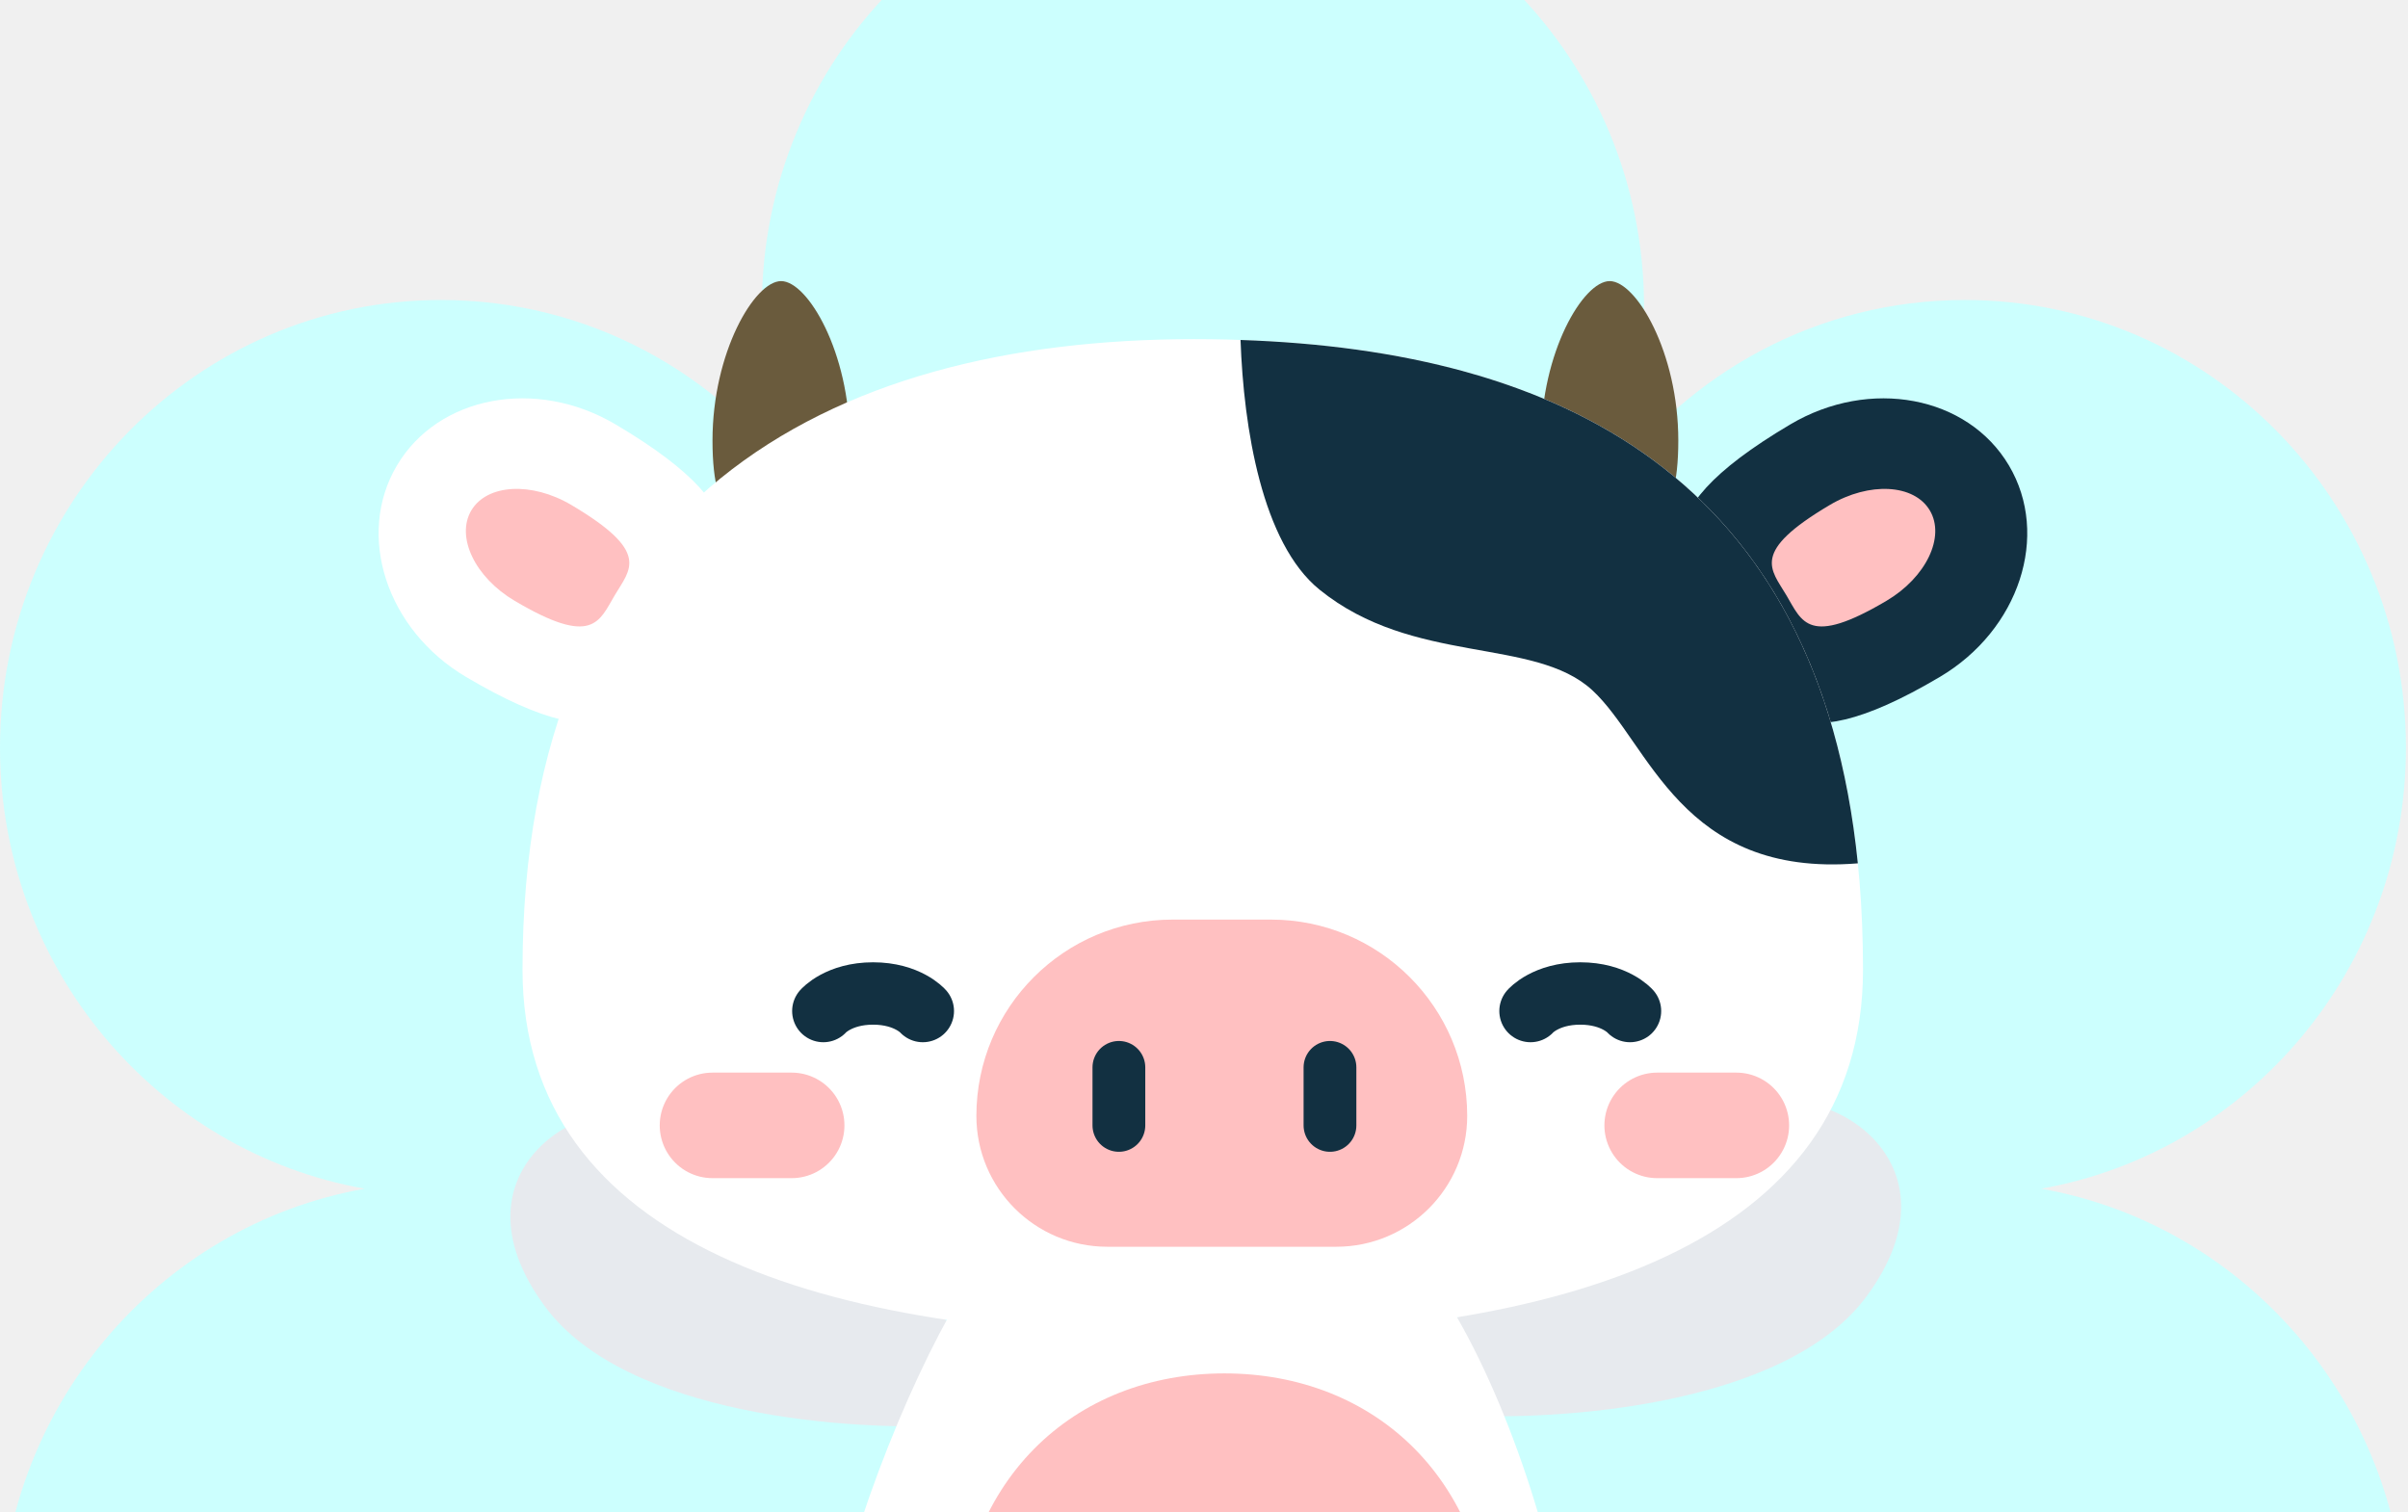
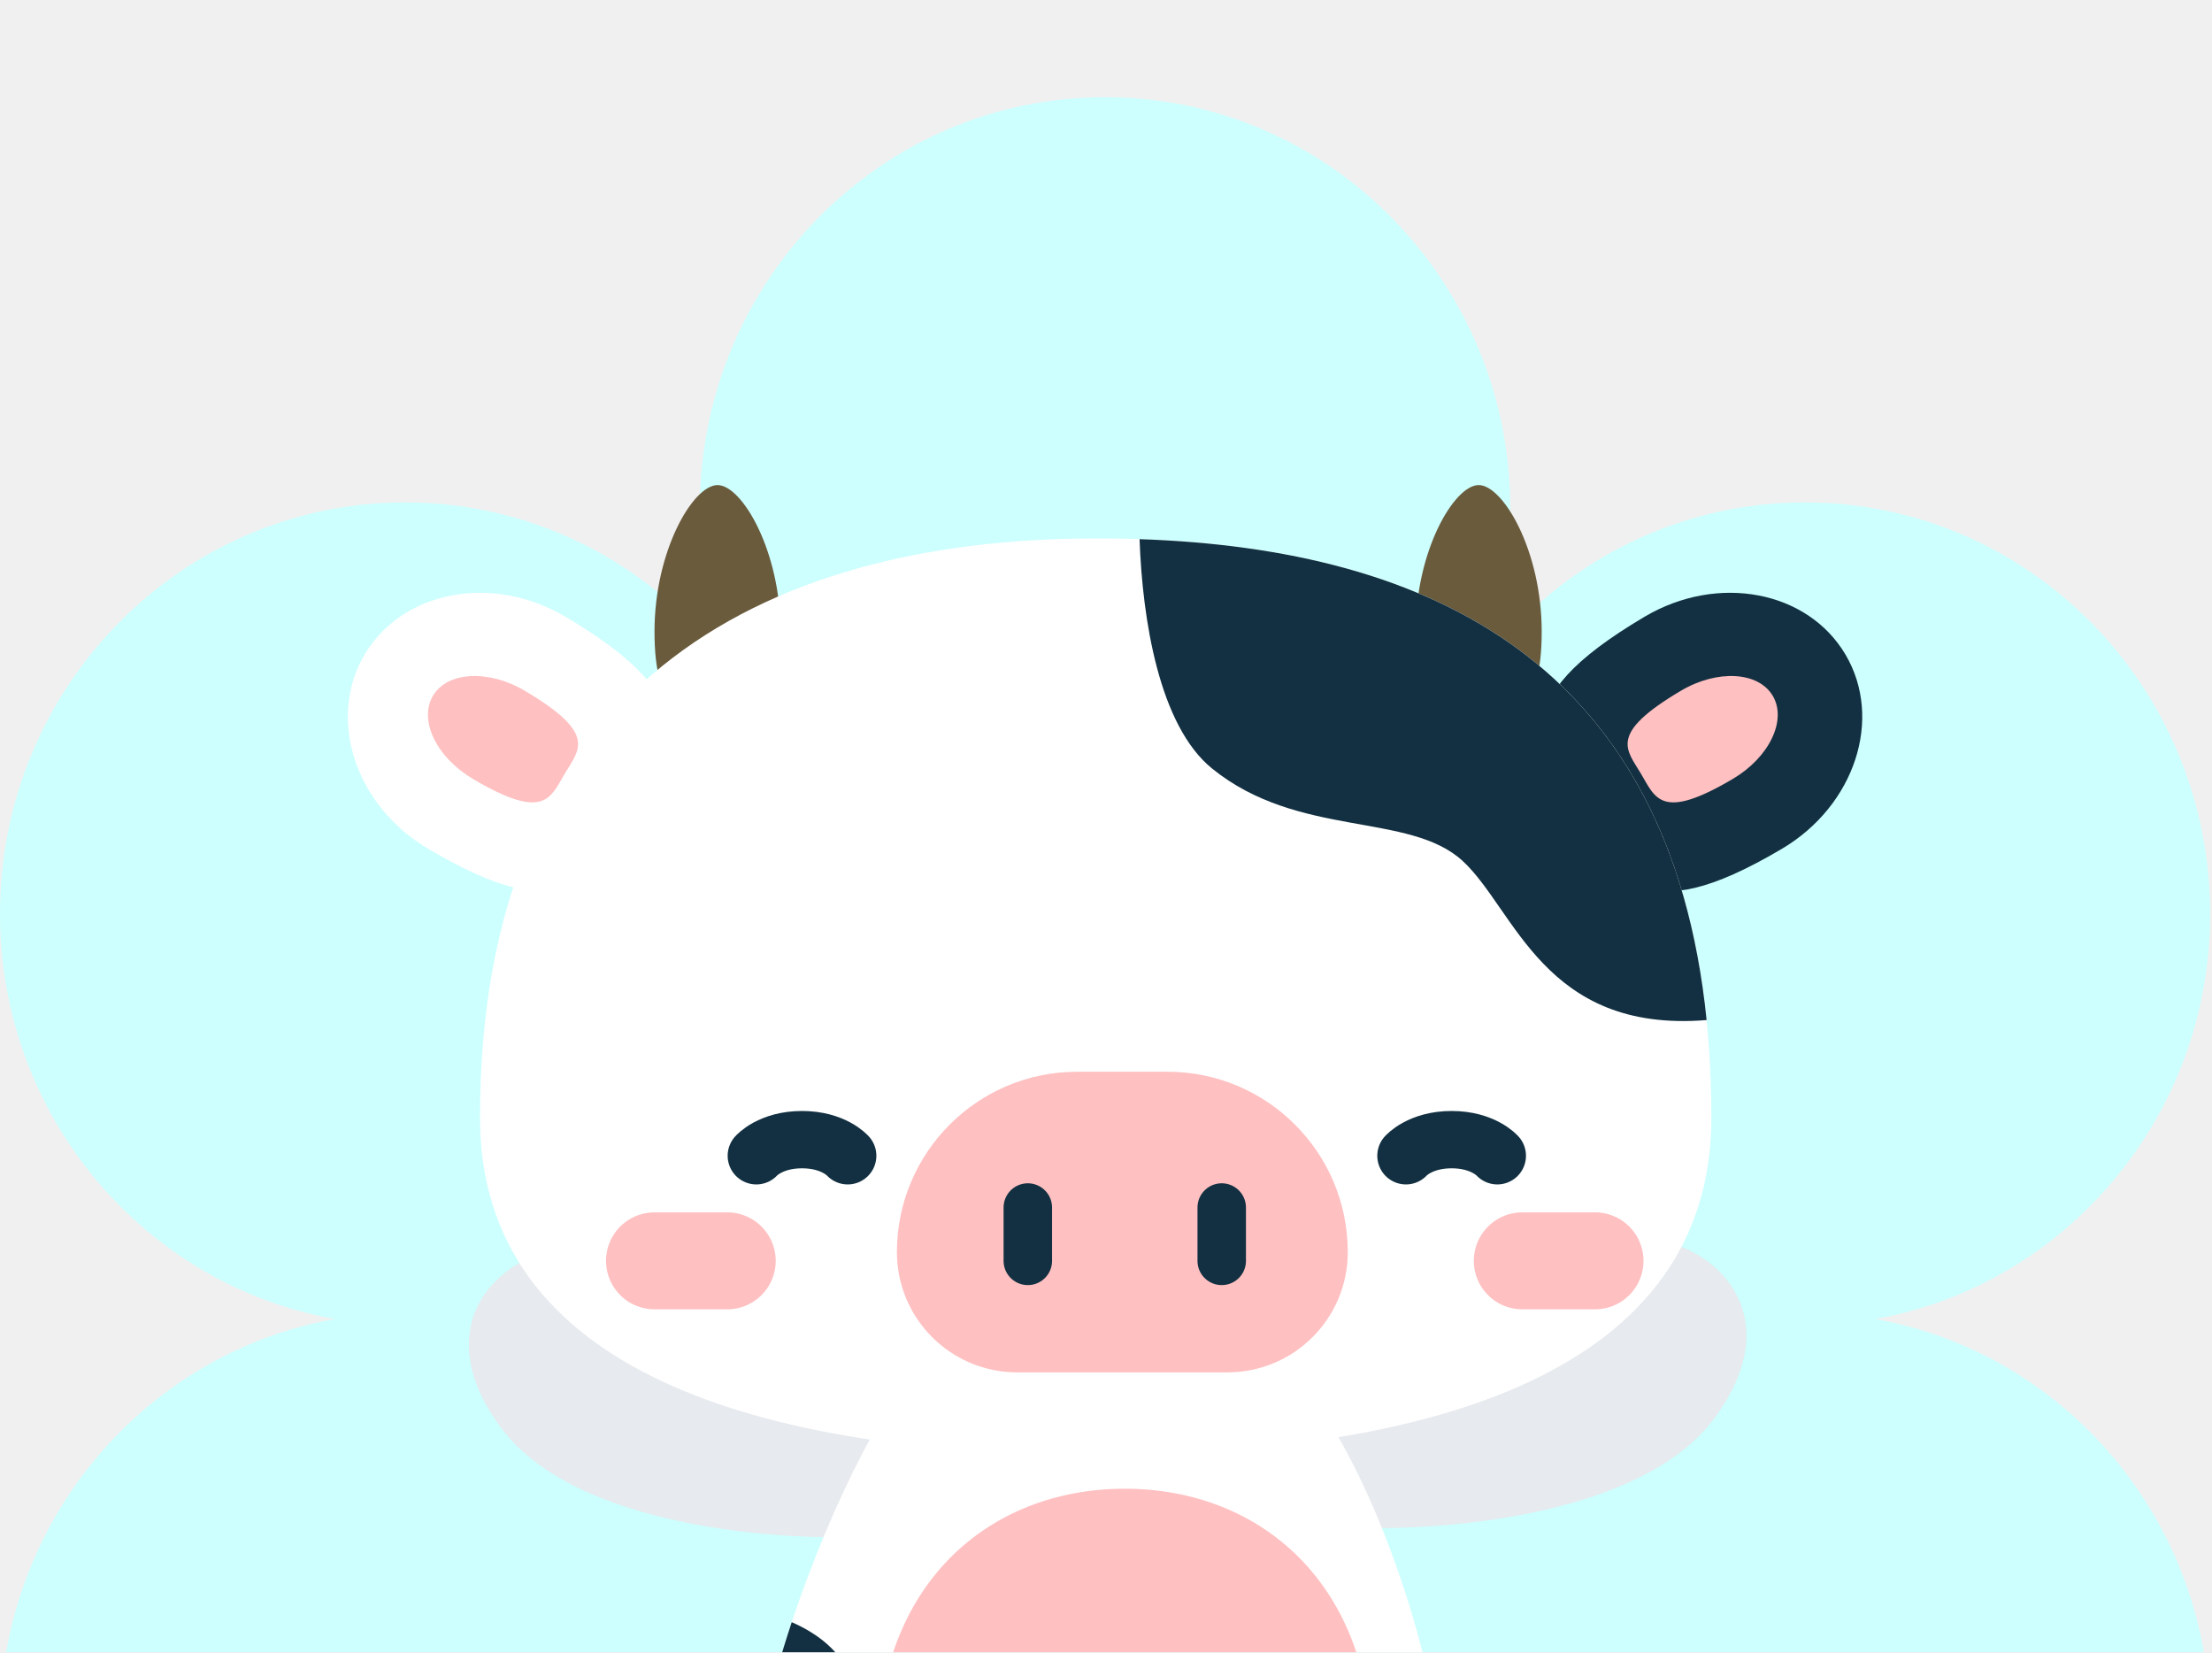
- <svg xmlns="http://www.w3.org/2000/svg" width="478" height="300" viewBox="0 0 478 300" fill="none">
-   <path d="M238.793 -28C287.15 -28 326.352 11.795 326.352 60.885C326.352 73.456 323.78 85.417 319.145 96.257C335.058 74.018 360.881 59.558 390.031 59.558C438.388 59.558 477.589 99.353 477.589 148.442C477.589 192.285 446.318 228.714 405.185 236C446.318 243.286 477.589 279.716 477.589 323.559C477.589 372.647 438.388 412.441 390.031 412.441C360.88 412.441 335.058 397.982 319.145 375.743C323.78 386.583 326.352 398.545 326.352 411.116C326.352 460.204 287.15 500 238.793 500C190.437 500 151.236 460.204 151.236 411.116C151.236 398.545 153.807 386.583 158.444 375.743C142.53 397.983 116.707 412.441 87.558 412.441C39.201 412.441 0 372.647 0 323.559C0 279.716 31.269 243.286 72.402 236C31.269 228.714 4.42608e-05 192.285 0 148.442C0 99.353 39.201 59.558 87.558 59.558C116.707 59.558 142.53 74.017 158.444 96.257C153.807 85.417 151.236 73.456 151.236 60.885C151.236 11.795 190.437 -28 238.793 -28Z" fill="#CCFFFE" />
-   <g clip-path="url(#clip0_3009_1470)">
-     <path d="M122.183 84.254C153.898 103.023 144.101 112.38 135.907 126.226C127.713 140.072 123.581 152.783 92.51 134.395C76.737 125.06 70.593 106.268 78.787 92.422C86.981 78.576 106.41 74.919 122.183 84.254Z" fill="white" />
-     <path d="M168.673 87.461C168.673 104.942 162.575 105.046 155.054 105.046C147.532 105.046 141.435 104.942 141.435 87.461C141.435 69.979 149.782 55.808 155.054 55.808C160.326 55.808 168.673 69.979 168.673 87.461Z" fill="#6A5B3D" />
-     <path d="M333.151 87.461C333.151 104.942 327.053 105.046 319.532 105.046C312.01 105.046 305.913 104.942 305.913 87.461C305.913 69.979 314.26 55.808 319.532 55.808C324.804 55.808 333.151 69.979 333.151 87.461Z" fill="#6A5B3D" />
-     <path d="M355.393 84.254C323.678 103.023 333.476 112.38 341.67 126.226C349.864 140.072 353.995 152.783 385.067 134.395C400.84 125.06 406.984 106.268 398.79 92.422C390.596 78.576 371.166 74.919 355.393 84.254Z" fill="#123041" />
-     <path d="M363.22 100.257C347.413 109.612 351.506 112.94 354.614 118.193C357.723 123.446 358.992 128.446 374.478 119.281C382.34 114.629 386.193 106.598 383.084 101.345C379.975 96.091 371.081 95.604 363.22 100.257Z" fill="#FFC0C1" />
-     <path d="M113.417 100.257C129.224 109.612 125.132 112.94 122.023 118.193C118.914 123.446 117.645 128.446 102.159 119.281C94.297 114.629 90.445 106.598 93.554 101.345C96.662 96.091 105.556 95.604 113.417 100.257Z" fill="#FFC0C1" />
-     <path d="M370.504 257.393C354.421 279.174 309.377 282.169 288.865 280.943C287.02 279.532 283.136 275.434 282.358 270.336C281.385 263.963 334.242 226.426 347.924 220.013C361.606 213.6 390.609 230.166 370.504 257.393Z" fill="#E7EAEE" />
-     <path d="M108.194 259.401C124.278 281.182 169.322 284.177 189.834 282.952C191.679 281.54 195.562 277.442 196.341 272.344C197.314 265.972 144.457 228.434 130.775 222.021C117.092 215.608 88.09 232.175 108.194 259.401Z" fill="#E7EAEE" />
-     <path d="M304.297 363.998C326.759 349.061 296.395 255.885 274.456 244.149C252.516 232.413 216.833 234.191 201.162 244.149C185.49 254.107 146.764 348.705 169.226 363.998C191.688 379.29 281.835 378.934 304.297 363.998Z" fill="white" />
-     <path d="M296.482 330.199C296.482 358.145 272.561 364.857 243.053 364.857C213.545 364.857 189.625 358.145 189.625 330.199C189.625 293.461 213.545 272.667 243.053 272.667C272.561 272.667 296.482 293.461 296.482 330.199Z" fill="#FFC0C1" />
-     <path d="M369.816 192.526C369.816 247.202 309.86 265.333 236.989 265.333C164.119 265.333 103.721 247.202 103.721 192.526C103.721 99.297 164.119 67.333 236.989 67.333C309.86 67.333 369.816 94.858 369.816 192.526Z" fill="white" />
-     <path d="M246.252 67.495C309.409 69.635 360.978 94.553 368.79 171.404C333.63 174.262 327.432 147.512 316.092 137.044C304.551 126.391 280.58 132.161 261.936 117.068C250.507 107.816 246.866 84.939 246.252 67.495Z" fill="#123041" />
-     <path d="M193.817 221.541C193.817 200.018 211.265 182.57 232.789 182.57H252.274C273.798 182.57 291.246 200.018 291.246 221.541V221.541C291.246 235.89 279.614 247.522 265.265 247.522H219.798C205.449 247.522 193.817 235.89 193.817 221.541V221.541Z" fill="#FFC0C1" />
-     <path d="M222.104 211.908V223.432" stroke="#123041" stroke-width="10.476" stroke-linecap="round" />
-     <path d="M264.006 211.908L264.006 223.432" stroke="#123041" stroke-width="10.476" stroke-linecap="round" />
-     <path d="M141.435 223.427H157.149" stroke="#FFC0C1" stroke-width="20.952" stroke-linecap="round" />
-     <path d="M328.959 223.427H344.673" stroke="#FFC0C1" stroke-width="20.952" stroke-linecap="round" />
-     <path d="M183.184 200.725C183.184 200.725 180.146 197.24 173.31 197.24C166.474 197.24 163.436 200.725 163.436 200.725" stroke="#123041" stroke-width="12.385" stroke-linecap="round" />
-     <path d="M323.562 200.725C323.562 200.725 320.524 197.24 313.688 197.24C306.853 197.24 303.815 200.725 303.815 200.725" stroke="#123041" stroke-width="12.385" stroke-linecap="round" />
+ <svg xmlns="http://www.w3.org/2000/svg" width="478" height="357" viewBox="0 0 478 357" fill="none">
+   <g clip-path="url(#clip0_3105_1186)">
+     <path d="M238.793 21C287.15 21 326.352 60.795 326.352 109.885C326.352 122.456 323.78 134.417 319.145 145.257C335.058 123.018 360.881 108.558 390.031 108.558C438.388 108.558 477.589 148.353 477.589 197.442C477.589 241.285 446.318 277.714 405.185 285C446.318 292.286 477.589 328.716 477.589 372.559C477.589 421.647 438.388 461.441 390.031 461.441C360.88 461.441 335.058 446.982 319.145 424.743C323.78 435.583 326.352 447.545 326.352 460.116C326.352 509.204 287.15 549 238.793 549C190.437 549 151.236 509.204 151.236 460.116C151.236 447.545 153.807 435.583 158.444 424.743C142.53 446.983 116.707 461.441 87.558 461.441C39.201 461.441 0 421.647 0 372.559C0 328.716 31.269 292.286 72.402 285C31.269 277.714 4.42608e-05 241.285 0 197.442C0 148.353 39.201 108.558 87.558 108.558C116.707 108.558 142.53 123.018 158.444 145.257C153.807 134.417 151.236 122.456 151.236 109.885C151.236 60.795 190.437 21 238.793 21Z" fill="#CCFFFE" />
+     <g clip-path="url(#clip1_3105_1186)">
+       <path d="M122.183 133.254C153.898 152.023 144.101 161.38 135.907 175.226C127.713 189.072 123.581 201.783 92.51 183.395C76.737 174.06 70.593 155.268 78.787 141.422C86.981 127.576 106.41 123.919 122.183 133.254Z" fill="white" />
+       <path d="M168.673 136.461C168.673 153.942 162.575 154.046 155.054 154.046C147.532 154.046 141.435 153.942 141.435 136.461C141.435 118.979 149.782 104.808 155.054 104.808C160.326 104.808 168.673 118.979 168.673 136.461Z" fill="#6A5B3D" />
+       <path d="M333.151 136.461C333.151 153.942 327.053 154.046 319.532 154.046C312.01 154.046 305.913 153.942 305.913 136.461C305.913 118.979 314.26 104.808 319.532 104.808C324.804 104.808 333.151 118.979 333.151 136.461Z" fill="#6A5B3D" />
+       <path d="M355.393 133.254C323.678 152.023 333.476 161.38 341.67 175.226C349.864 189.072 353.995 201.783 385.067 183.395C400.84 174.06 406.984 155.268 398.79 141.422C390.596 127.576 371.166 123.919 355.393 133.254Z" fill="#123041" />
+       <path d="M363.22 149.257C347.413 158.612 351.506 161.94 354.614 167.193C357.723 172.446 358.992 177.446 374.478 168.281C382.34 163.629 386.193 155.598 383.084 150.345C379.975 145.091 371.081 144.604 363.22 149.257Z" fill="#FFC0C1" />
+       <path d="M113.417 149.257C129.224 158.612 125.132 161.94 122.023 167.193C118.914 172.446 117.645 177.446 102.159 168.281C94.297 163.629 90.445 155.598 93.554 150.345C96.662 145.091 105.556 144.604 113.417 149.257Z" fill="#FFC0C1" />
+       <path d="M370.504 306.393C354.421 328.174 309.377 331.169 288.865 329.943C287.02 328.532 283.136 324.434 282.358 319.336C281.385 312.963 334.242 275.426 347.924 269.013C361.606 262.6 390.609 279.166 370.504 306.393Z" fill="#E7EAEE" />
+       <path d="M108.194 308.401C124.278 330.182 169.322 333.177 189.834 331.952C191.679 330.54 195.562 326.442 196.341 321.344C197.314 314.972 144.457 277.434 130.775 271.021C117.092 264.608 88.09 281.175 108.194 308.401Z" fill="#E7EAEE" />
+       <path d="M304.297 412.998C326.759 398.061 296.395 304.885 274.456 293.149C252.516 281.413 216.833 283.191 201.162 293.149C185.49 303.107 146.764 397.705 169.226 412.998C191.688 428.29 281.835 427.934 304.297 412.998Z" fill="white" />
+       <path d="M171.088 350.501C176.79 352.996 181.723 356.816 183.863 362.521C188.892 375.93 206.212 381.727 214.244 382.95C214.244 382.95 234.296 390.021 240.434 400.759C244.269 407.469 244.447 418.718 244.272 424.23C213.759 425.01 181.459 421.324 169.228 412.998C157.917 405.297 162.124 377.487 171.088 350.501Z" fill="#123041" />
+       <path d="M296.482 379.199C296.482 407.145 272.561 413.857 243.053 413.857C213.545 413.857 189.625 407.145 189.625 379.199C189.625 342.461 213.545 321.667 243.053 321.667C272.561 321.667 296.482 342.461 296.482 379.199Z" fill="#FFC0C1" />
+       <path d="M369.816 241.526C369.816 296.202 309.86 314.333 236.989 314.333C164.119 314.333 103.721 296.202 103.721 241.526C103.721 148.297 164.119 116.333 236.989 116.333C309.86 116.333 369.816 143.858 369.816 241.526Z" fill="white" />
+       <path d="M246.252 116.495C309.409 118.635 360.978 143.553 368.79 220.404C333.63 223.262 327.432 196.512 316.092 186.044C304.551 175.391 280.58 181.161 261.936 166.068C250.507 156.816 246.866 133.939 246.252 116.495Z" fill="#123041" />
+       <path d="M193.817 270.541C193.817 249.018 211.265 231.57 232.789 231.57H252.274C273.798 231.57 291.246 249.018 291.246 270.541V270.541C291.246 284.89 279.614 296.522 265.265 296.522H219.798C205.449 296.522 193.817 284.89 193.817 270.541V270.541Z" fill="#FFC0C1" />
+       <path d="M222.104 260.908V272.432" stroke="#123041" stroke-width="10.476" stroke-linecap="round" />
+       <path d="M264.006 260.908L264.006 272.432" stroke="#123041" stroke-width="10.476" stroke-linecap="round" />
+       <path d="M141.435 272.427H157.149" stroke="#FFC0C1" stroke-width="20.952" stroke-linecap="round" />
+       <path d="M328.959 272.427H344.673" stroke="#FFC0C1" stroke-width="20.952" stroke-linecap="round" />
+       <path d="M183.184 249.725C183.184 249.725 180.146 246.24 173.31 246.24C166.474 246.24 163.436 249.725 163.436 249.725" stroke="#123041" stroke-width="12.385" stroke-linecap="round" />
+       <path d="M323.562 249.725C323.562 249.725 320.524 246.24 313.688 246.24C306.853 246.24 303.815 249.725 303.815 249.725" stroke="#123041" stroke-width="12.385" stroke-linecap="round" />
+     </g>
  </g>
  <defs>
-     <clipPath id="clip0_3009_1470">
-       <rect width="330" height="374" fill="white" transform="translate(73.3418 38)" />
+     <clipPath id="clip0_3105_1186">
+       <rect width="478" height="357" fill="white" />
+     </clipPath>
+     <clipPath id="clip1_3105_1186">
+       <rect width="330" height="374" fill="white" transform="translate(73.3418 87)" />
    </clipPath>
  </defs>
</svg>
